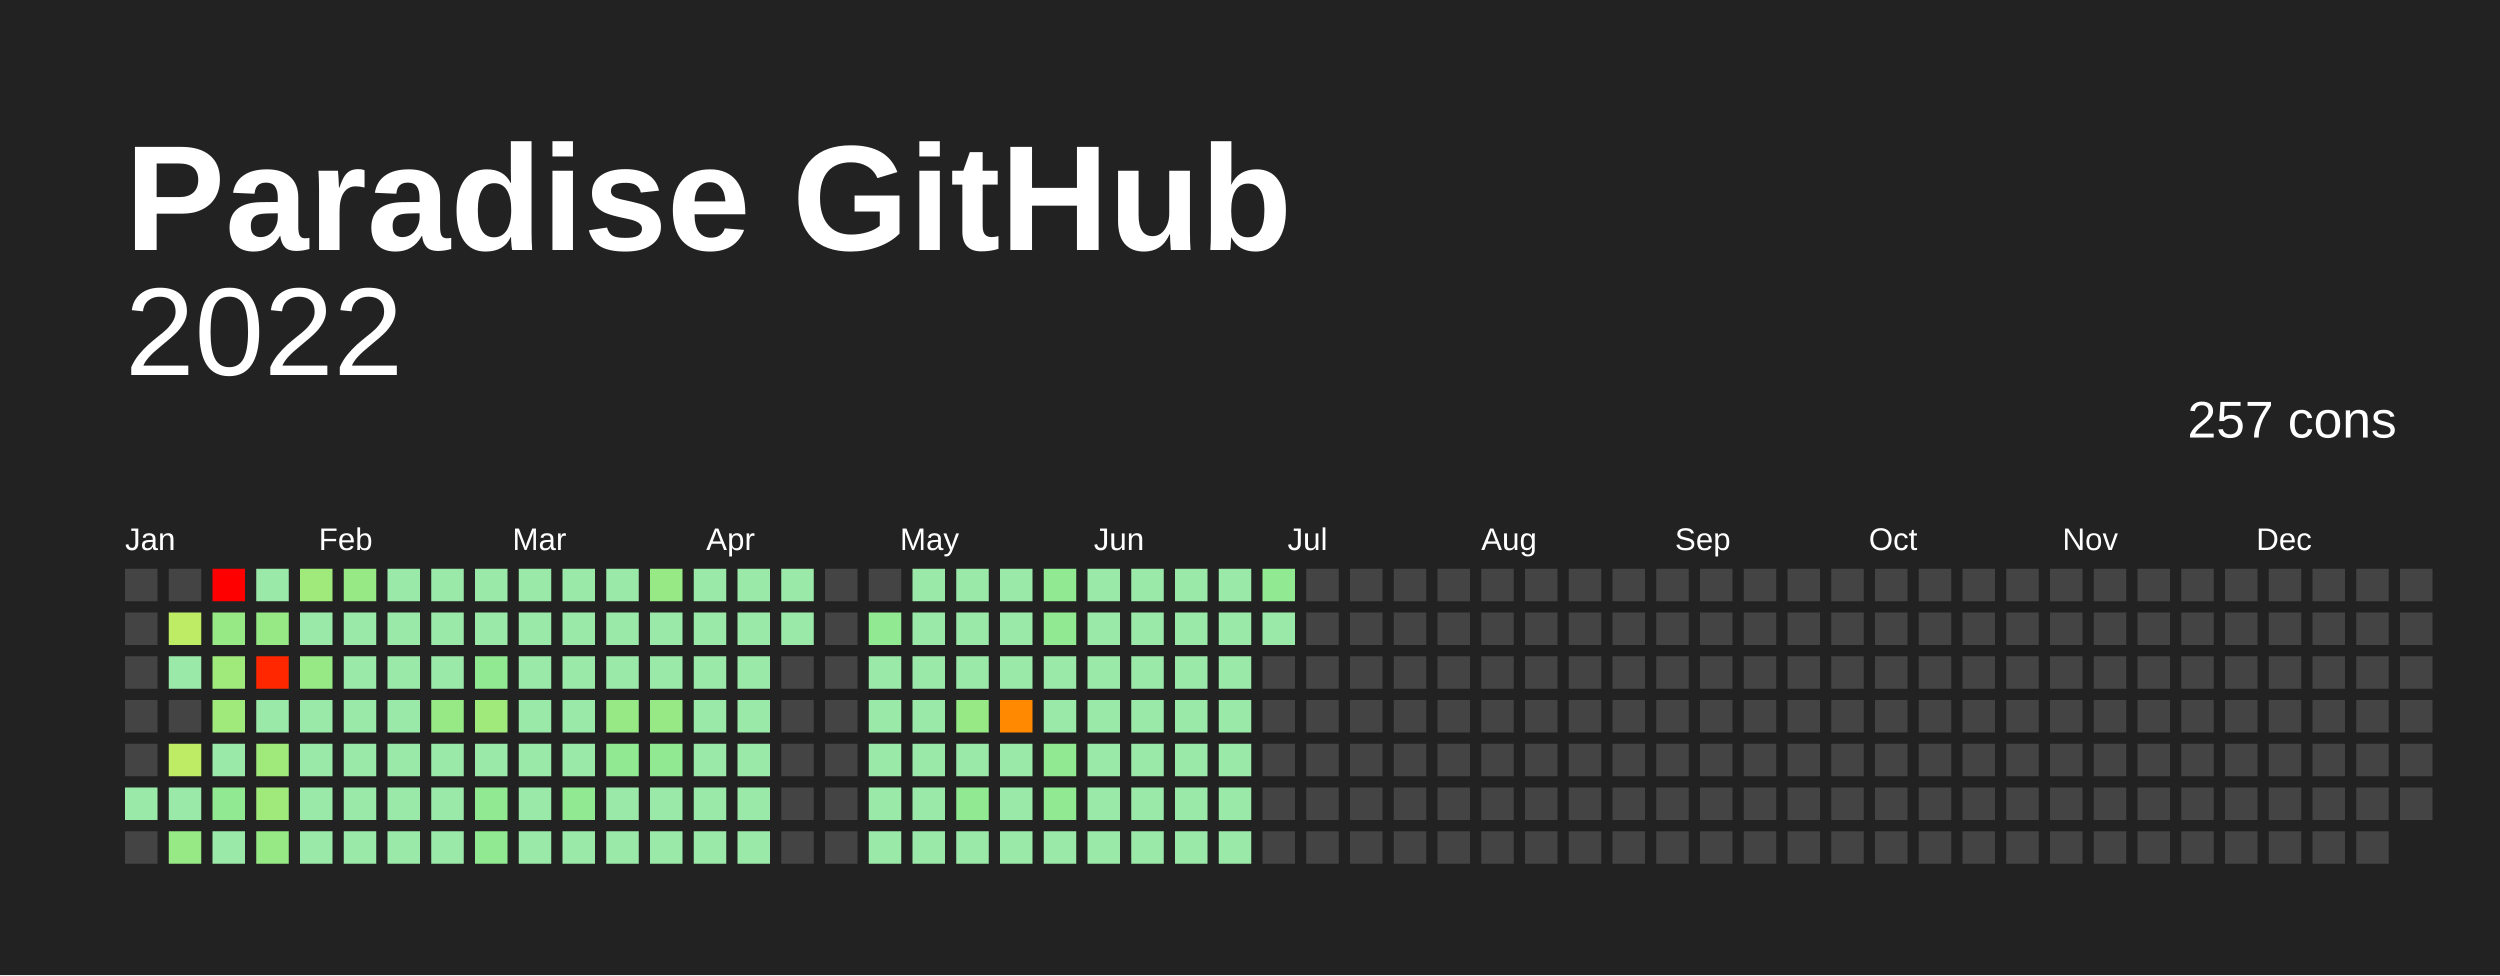
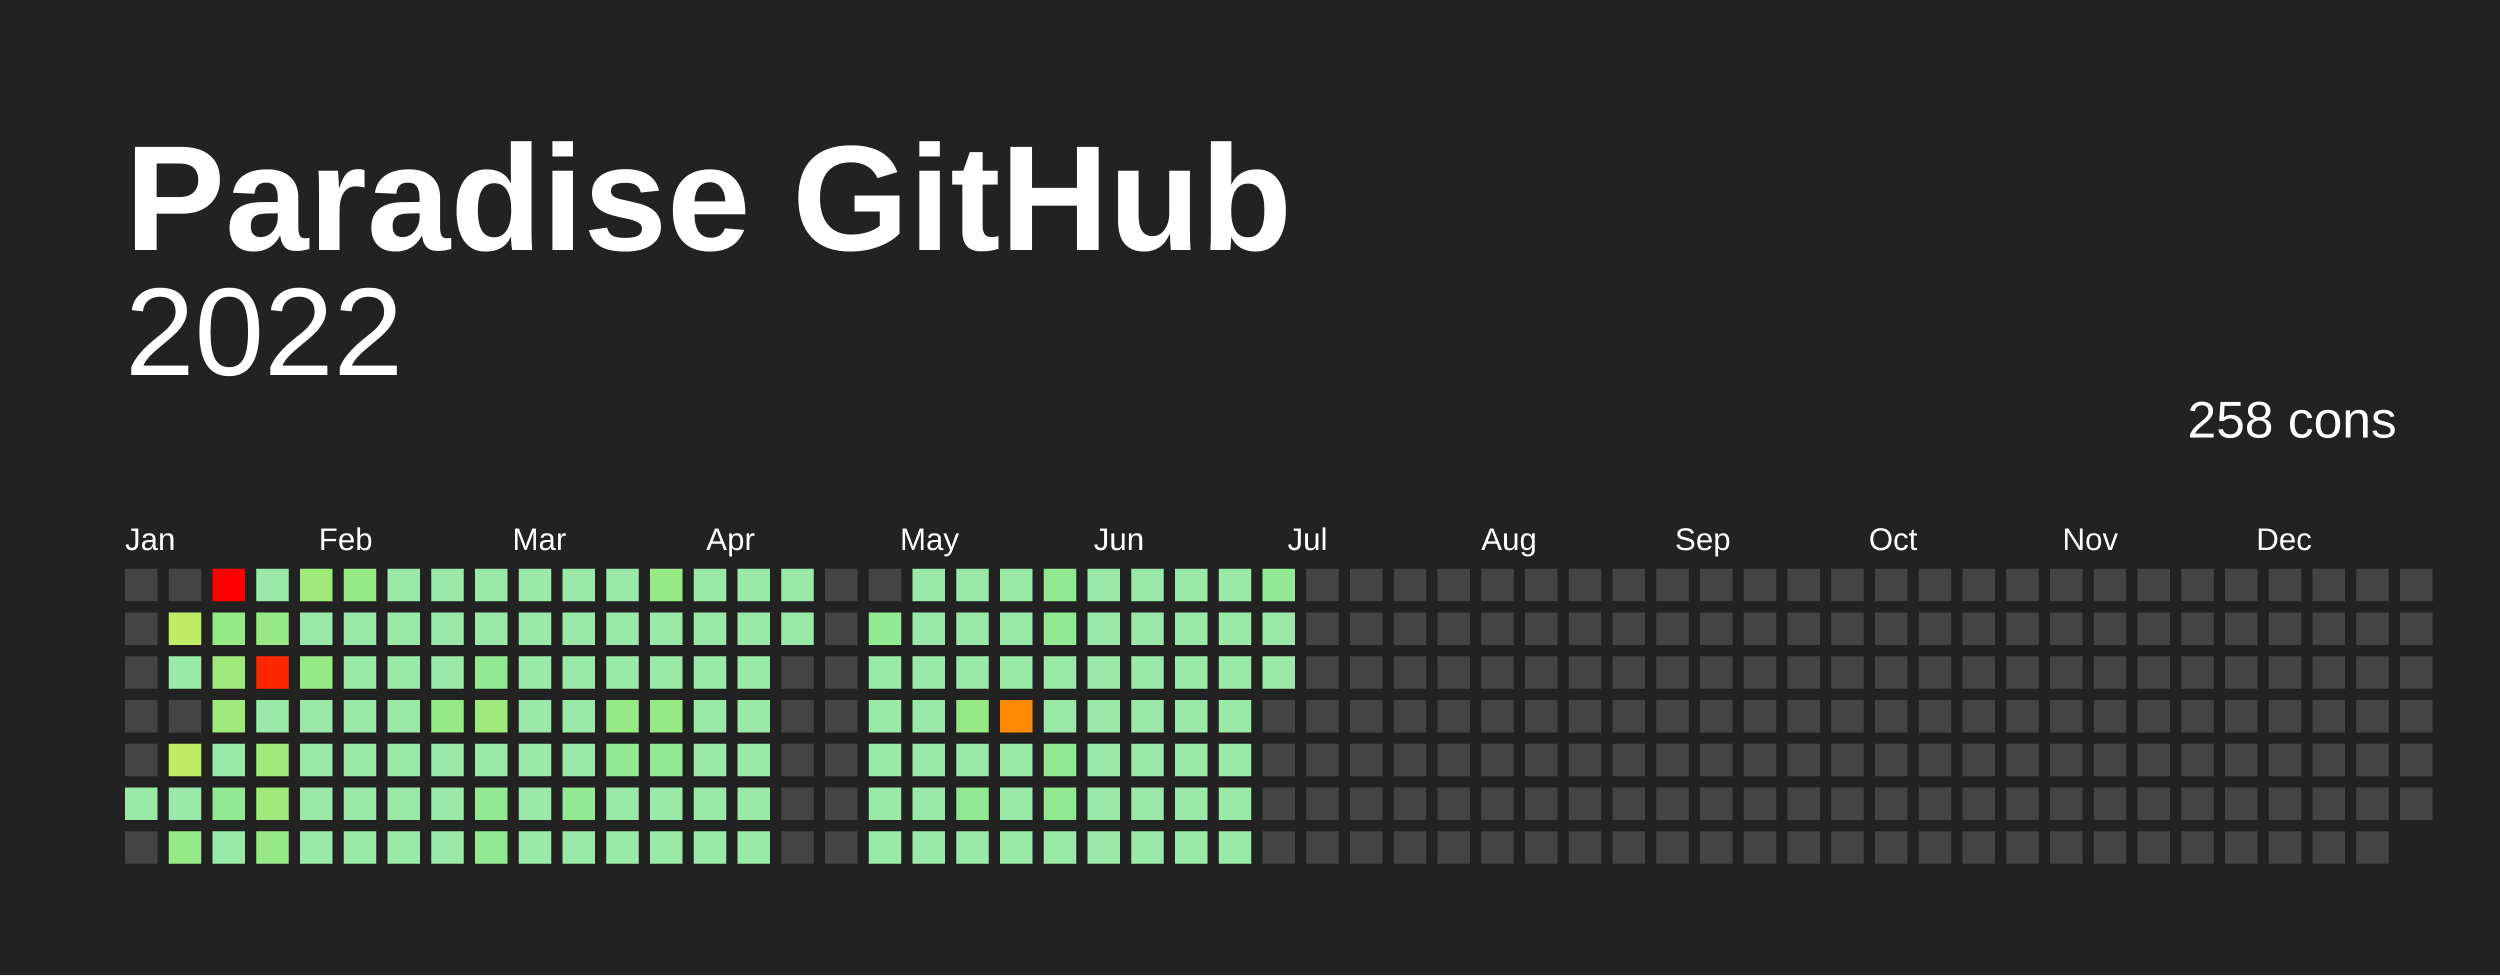
<svg xmlns="http://www.w3.org/2000/svg" baseProfile="full" height="78mm" version="1.1" viewBox="0,0,200,78" width="200mm">
  <defs />
  <rect fill="#222222" height="78" width="200" x="0" y="0" />
  <text fill="#FFFFFF" style="font-size:12px; font-family:Arial; font-weight:bold;" x="10" y="20">Paradise GitHub</text>
  <text alignment-baseline="hanging" fill="#FFFFFF" style="font-size:10.0px; font-family:Arial;" x="10" y="30">2022</text>
-   <text alignment-baseline="hanging" fill="#FFFFFF" style="font-size:4.125px; font-family:Arial;" x="175" y="35">257 cons</text>
+   <text alignment-baseline="hanging" fill="#FFFFFF" style="font-size:4.125px; font-family:Arial;" x="175" y="35">258 cons</text>
  <text fill="#FFFFFF" style="font-size:2.5px; font-family:Arial" x="10.0" y="44">Jan</text>
  <text fill="#FFFFFF" style="font-size:2.5px; font-family:Arial" x="25.5" y="44">Feb</text>
  <text fill="#FFFFFF" style="font-size:2.5px; font-family:Arial" x="41.0" y="44">Mar</text>
  <text fill="#FFFFFF" style="font-size:2.5px; font-family:Arial" x="56.5" y="44">Apr</text>
  <text fill="#FFFFFF" style="font-size:2.5px; font-family:Arial" x="72.0" y="44">May</text>
  <text fill="#FFFFFF" style="font-size:2.5px; font-family:Arial" x="87.5" y="44">Jun</text>
  <text fill="#FFFFFF" style="font-size:2.5px; font-family:Arial" x="103.0" y="44">Jul</text>
  <text fill="#FFFFFF" style="font-size:2.5px; font-family:Arial" x="118.5" y="44">Aug</text>
  <text fill="#FFFFFF" style="font-size:2.5px; font-family:Arial" x="134.0" y="44">Sep</text>
  <text fill="#FFFFFF" style="font-size:2.5px; font-family:Arial" x="149.5" y="44">Oct</text>
  <text fill="#FFFFFF" style="font-size:2.5px; font-family:Arial" x="165.0" y="44">Nov</text>
  <text fill="#FFFFFF" style="font-size:2.5px; font-family:Arial" x="180.5" y="44">Dec</text>
  <rect fill="#444444" height="2.6" width="2.6" x="10.0" y="45.5" />
  <rect fill="#444444" height="2.6" width="2.6" x="10.0" y="49.0" />
  <rect fill="#444444" height="2.6" width="2.6" x="10.0" y="52.5" />
  <rect fill="#444444" height="2.6" width="2.6" x="10.0" y="56.0" />
  <rect fill="#444444" height="2.6" width="2.6" x="10.0" y="59.5" />
  <rect fill="#9be9a8" height="2.6" width="2.6" x="10.0" y="63.0" />
  <rect fill="#444444" height="2.6" width="2.6" x="10.0" y="66.5" />
  <rect fill="#444444" height="2.6" width="2.6" x="13.5" y="45.5" />
  <rect fill="#bfec65" height="2.6" width="2.6" x="13.5" y="49.0" />
  <rect fill="#9be9a8" height="2.6" width="2.6" x="13.5" y="52.5" />
  <rect fill="#444444" height="2.6" width="2.6" x="13.5" y="56.0" />
  <rect fill="#bfec65" height="2.6" width="2.6" x="13.5" y="59.5" />
  <rect fill="#9be9a8" height="2.6" width="2.6" x="13.5" y="63.0" />
  <rect fill="#97e986" height="2.6" width="2.6" x="13.5" y="66.5" />
  <rect fill="red" height="2.6" width="2.6" x="17.0" y="45.5" />
  <rect fill="#97e986" height="2.6" width="2.6" x="17.0" y="49.0" />
  <rect fill="#a0ea7b" height="2.6" width="2.6" x="17.0" y="52.5" />
  <rect fill="#a0ea7b" height="2.6" width="2.6" x="17.0" y="56.0" />
  <rect fill="#9be9a8" height="2.6" width="2.6" x="17.0" y="59.5" />
  <rect fill="#91e991" height="2.6" width="2.6" x="17.0" y="63.0" />
  <rect fill="#9be9a8" height="2.6" width="2.6" x="17.0" y="66.5" />
  <rect fill="#9be9a8" height="2.6" width="2.6" x="20.5" y="45.5" />
  <rect fill="#97e986" height="2.6" width="2.6" x="20.5" y="49.0" />
  <rect fill="#ff2700" height="2.6" width="2.6" x="20.5" y="52.5" />
  <rect fill="#9be9a8" height="2.6" width="2.6" x="20.5" y="56.0" />
  <rect fill="#a0ea7b" height="2.6" width="2.6" x="20.5" y="59.5" />
  <rect fill="#a0ea7b" height="2.6" width="2.6" x="20.5" y="63.0" />
  <rect fill="#97e986" height="2.6" width="2.6" x="20.5" y="66.5" />
  <rect fill="#a0ea7b" height="2.6" width="2.6" x="24.0" y="45.5" />
  <rect fill="#9be9a8" height="2.6" width="2.6" x="24.0" y="49.0" />
  <rect fill="#97e986" height="2.6" width="2.6" x="24.0" y="52.5" />
  <rect fill="#9be9a8" height="2.6" width="2.6" x="24.0" y="56.0" />
  <rect fill="#9be9a8" height="2.6" width="2.6" x="24.0" y="59.5" />
  <rect fill="#9be9a8" height="2.6" width="2.6" x="24.0" y="63.0" />
  <rect fill="#9be9a8" height="2.6" width="2.6" x="24.0" y="66.5" />
  <rect fill="#97e986" height="2.6" width="2.6" x="27.5" y="45.5" />
  <rect fill="#9be9a8" height="2.6" width="2.6" x="27.5" y="49.0" />
  <rect fill="#9be9a8" height="2.6" width="2.6" x="27.5" y="52.5" />
  <rect fill="#9be9a8" height="2.6" width="2.6" x="27.5" y="56.0" />
  <rect fill="#9be9a8" height="2.6" width="2.6" x="27.5" y="59.5" />
  <rect fill="#9be9a8" height="2.6" width="2.6" x="27.5" y="63.0" />
  <rect fill="#9be9a8" height="2.6" width="2.6" x="27.5" y="66.5" />
  <rect fill="#9be9a8" height="2.6" width="2.6" x="31.0" y="45.5" />
  <rect fill="#9be9a8" height="2.6" width="2.6" x="31.0" y="49.0" />
  <rect fill="#9be9a8" height="2.6" width="2.6" x="31.0" y="52.5" />
  <rect fill="#9be9a8" height="2.6" width="2.6" x="31.0" y="56.0" />
  <rect fill="#9be9a8" height="2.6" width="2.6" x="31.0" y="59.5" />
  <rect fill="#9be9a8" height="2.6" width="2.6" x="31.0" y="63.0" />
  <rect fill="#9be9a8" height="2.6" width="2.6" x="31.0" y="66.5" />
  <rect fill="#9be9a8" height="2.6" width="2.6" x="34.5" y="45.5" />
  <rect fill="#9be9a8" height="2.6" width="2.6" x="34.5" y="49.0" />
  <rect fill="#9be9a8" height="2.6" width="2.6" x="34.5" y="52.5" />
  <rect fill="#97e986" height="2.6" width="2.6" x="34.5" y="56.0" />
  <rect fill="#9be9a8" height="2.6" width="2.6" x="34.5" y="59.5" />
  <rect fill="#9be9a8" height="2.6" width="2.6" x="34.5" y="63.0" />
  <rect fill="#9be9a8" height="2.6" width="2.6" x="34.5" y="66.5" />
  <rect fill="#9be9a8" height="2.6" width="2.6" x="38.0" y="45.5" />
  <rect fill="#9be9a8" height="2.6" width="2.6" x="38.0" y="49.0" />
  <rect fill="#91e991" height="2.6" width="2.6" x="38.0" y="52.5" />
  <rect fill="#a0ea7b" height="2.6" width="2.6" x="38.0" y="56.0" />
  <rect fill="#9be9a8" height="2.6" width="2.6" x="38.0" y="59.5" />
  <rect fill="#91e991" height="2.6" width="2.6" x="38.0" y="63.0" />
  <rect fill="#91e991" height="2.6" width="2.6" x="38.0" y="66.5" />
  <rect fill="#9be9a8" height="2.6" width="2.6" x="41.5" y="45.5" />
  <rect fill="#9be9a8" height="2.6" width="2.6" x="41.5" y="49.0" />
  <rect fill="#9be9a8" height="2.6" width="2.6" x="41.5" y="52.5" />
  <rect fill="#9be9a8" height="2.6" width="2.6" x="41.5" y="56.0" />
  <rect fill="#9be9a8" height="2.6" width="2.6" x="41.5" y="59.5" />
  <rect fill="#9be9a8" height="2.6" width="2.6" x="41.5" y="63.0" />
  <rect fill="#9be9a8" height="2.6" width="2.6" x="41.5" y="66.5" />
  <rect fill="#9be9a8" height="2.6" width="2.6" x="45.0" y="45.5" />
  <rect fill="#9be9a8" height="2.6" width="2.6" x="45.0" y="49.0" />
  <rect fill="#9be9a8" height="2.6" width="2.6" x="45.0" y="52.5" />
  <rect fill="#9be9a8" height="2.6" width="2.6" x="45.0" y="56.0" />
  <rect fill="#9be9a8" height="2.6" width="2.6" x="45.0" y="59.5" />
  <rect fill="#91e991" height="2.6" width="2.6" x="45.0" y="63.0" />
  <rect fill="#9be9a8" height="2.6" width="2.6" x="45.0" y="66.5" />
  <rect fill="#9be9a8" height="2.6" width="2.6" x="48.5" y="45.5" />
  <rect fill="#9be9a8" height="2.6" width="2.6" x="48.5" y="49.0" />
  <rect fill="#9be9a8" height="2.6" width="2.6" x="48.5" y="52.5" />
  <rect fill="#97e986" height="2.6" width="2.6" x="48.5" y="56.0" />
  <rect fill="#91e991" height="2.6" width="2.6" x="48.5" y="59.5" />
  <rect fill="#9be9a8" height="2.6" width="2.6" x="48.5" y="63.0" />
  <rect fill="#9be9a8" height="2.6" width="2.6" x="48.5" y="66.5" />
  <rect fill="#97e986" height="2.6" width="2.6" x="52.0" y="45.5" />
  <rect fill="#9be9a8" height="2.6" width="2.6" x="52.0" y="49.0" />
  <rect fill="#9be9a8" height="2.6" width="2.6" x="52.0" y="52.5" />
  <rect fill="#97e986" height="2.6" width="2.6" x="52.0" y="56.0" />
  <rect fill="#91e991" height="2.6" width="2.6" x="52.0" y="59.5" />
  <rect fill="#9be9a8" height="2.6" width="2.6" x="52.0" y="63.0" />
  <rect fill="#9be9a8" height="2.6" width="2.6" x="52.0" y="66.5" />
  <rect fill="#9be9a8" height="2.6" width="2.6" x="55.5" y="45.5" />
  <rect fill="#9be9a8" height="2.6" width="2.6" x="55.5" y="49.0" />
  <rect fill="#9be9a8" height="2.6" width="2.6" x="55.5" y="52.5" />
  <rect fill="#9be9a8" height="2.6" width="2.6" x="55.5" y="56.0" />
  <rect fill="#9be9a8" height="2.6" width="2.6" x="55.5" y="59.5" />
  <rect fill="#9be9a8" height="2.6" width="2.6" x="55.5" y="63.0" />
  <rect fill="#9be9a8" height="2.6" width="2.6" x="55.5" y="66.5" />
  <rect fill="#9be9a8" height="2.6" width="2.6" x="59.0" y="45.5" />
  <rect fill="#9be9a8" height="2.6" width="2.6" x="59.0" y="49.0" />
  <rect fill="#9be9a8" height="2.6" width="2.6" x="59.0" y="52.5" />
  <rect fill="#9be9a8" height="2.6" width="2.6" x="59.0" y="56.0" />
  <rect fill="#9be9a8" height="2.6" width="2.6" x="59.0" y="59.5" />
  <rect fill="#9be9a8" height="2.6" width="2.6" x="59.0" y="63.0" />
  <rect fill="#9be9a8" height="2.6" width="2.6" x="59.0" y="66.5" />
  <rect fill="#9be9a8" height="2.6" width="2.6" x="62.5" y="45.5" />
  <rect fill="#9be9a8" height="2.6" width="2.6" x="62.5" y="49.0" />
  <rect fill="#444444" height="2.6" width="2.6" x="62.5" y="52.5" />
  <rect fill="#444444" height="2.6" width="2.6" x="62.5" y="56.0" />
  <rect fill="#444444" height="2.6" width="2.6" x="62.5" y="59.5" />
  <rect fill="#444444" height="2.6" width="2.6" x="62.5" y="63.0" />
  <rect fill="#444444" height="2.6" width="2.6" x="62.5" y="66.5" />
  <rect fill="#444444" height="2.6" width="2.6" x="66.0" y="45.5" />
  <rect fill="#444444" height="2.6" width="2.6" x="66.0" y="49.0" />
  <rect fill="#444444" height="2.6" width="2.6" x="66.0" y="52.5" />
  <rect fill="#444444" height="2.6" width="2.6" x="66.0" y="56.0" />
  <rect fill="#444444" height="2.6" width="2.6" x="66.0" y="59.5" />
  <rect fill="#444444" height="2.6" width="2.6" x="66.0" y="63.0" />
  <rect fill="#444444" height="2.6" width="2.6" x="66.0" y="66.5" />
  <rect fill="#444444" height="2.6" width="2.6" x="69.5" y="45.5" />
  <rect fill="#91e991" height="2.6" width="2.6" x="69.5" y="49.0" />
  <rect fill="#9be9a8" height="2.6" width="2.6" x="69.5" y="52.5" />
  <rect fill="#9be9a8" height="2.6" width="2.6" x="69.5" y="56.0" />
  <rect fill="#9be9a8" height="2.6" width="2.6" x="69.5" y="59.5" />
  <rect fill="#9be9a8" height="2.6" width="2.6" x="69.5" y="63.0" />
  <rect fill="#9be9a8" height="2.6" width="2.6" x="69.5" y="66.5" />
  <rect fill="#9be9a8" height="2.6" width="2.6" x="73.0" y="45.5" />
  <rect fill="#9be9a8" height="2.6" width="2.6" x="73.0" y="49.0" />
  <rect fill="#9be9a8" height="2.6" width="2.6" x="73.0" y="52.5" />
  <rect fill="#9be9a8" height="2.6" width="2.6" x="73.0" y="56.0" />
  <rect fill="#9be9a8" height="2.6" width="2.6" x="73.0" y="59.5" />
  <rect fill="#9be9a8" height="2.6" width="2.6" x="73.0" y="63.0" />
  <rect fill="#9be9a8" height="2.6" width="2.6" x="73.0" y="66.5" />
  <rect fill="#9be9a8" height="2.6" width="2.6" x="76.5" y="45.5" />
  <rect fill="#9be9a8" height="2.6" width="2.6" x="76.5" y="49.0" />
  <rect fill="#9be9a8" height="2.6" width="2.6" x="76.5" y="52.5" />
  <rect fill="#97e986" height="2.6" width="2.6" x="76.5" y="56.0" />
  <rect fill="#9be9a8" height="2.6" width="2.6" x="76.5" y="59.5" />
  <rect fill="#91e991" height="2.6" width="2.6" x="76.5" y="63.0" />
  <rect fill="#9be9a8" height="2.6" width="2.6" x="76.5" y="66.5" />
  <rect fill="#9be9a8" height="2.6" width="2.6" x="80.0" y="45.5" />
  <rect fill="#9be9a8" height="2.6" width="2.6" x="80.0" y="49.0" />
  <rect fill="#9be9a8" height="2.6" width="2.6" x="80.0" y="52.5" />
  <rect fill="#ff8900" height="2.6" width="2.6" x="80.0" y="56.0" />
  <rect fill="#9be9a8" height="2.6" width="2.6" x="80.0" y="59.5" />
  <rect fill="#9be9a8" height="2.6" width="2.6" x="80.0" y="63.0" />
  <rect fill="#9be9a8" height="2.6" width="2.6" x="80.0" y="66.5" />
  <rect fill="#91e991" height="2.6" width="2.6" x="83.5" y="45.5" />
  <rect fill="#91e991" height="2.6" width="2.6" x="83.5" y="49.0" />
  <rect fill="#9be9a8" height="2.6" width="2.6" x="83.5" y="52.5" />
  <rect fill="#9be9a8" height="2.6" width="2.6" x="83.5" y="56.0" />
  <rect fill="#91e991" height="2.6" width="2.6" x="83.5" y="59.5" />
  <rect fill="#91e991" height="2.6" width="2.6" x="83.5" y="63.0" />
  <rect fill="#9be9a8" height="2.6" width="2.6" x="83.5" y="66.5" />
  <rect fill="#9be9a8" height="2.6" width="2.6" x="87.0" y="45.5" />
  <rect fill="#9be9a8" height="2.6" width="2.6" x="87.0" y="49.0" />
  <rect fill="#9be9a8" height="2.6" width="2.6" x="87.0" y="52.5" />
  <rect fill="#9be9a8" height="2.6" width="2.6" x="87.0" y="56.0" />
  <rect fill="#9be9a8" height="2.6" width="2.6" x="87.0" y="59.5" />
  <rect fill="#9be9a8" height="2.6" width="2.6" x="87.0" y="63.0" />
  <rect fill="#9be9a8" height="2.6" width="2.6" x="87.0" y="66.5" />
  <rect fill="#9be9a8" height="2.6" width="2.6" x="90.5" y="45.5" />
  <rect fill="#9be9a8" height="2.6" width="2.6" x="90.5" y="49.0" />
  <rect fill="#9be9a8" height="2.6" width="2.6" x="90.5" y="52.5" />
  <rect fill="#9be9a8" height="2.6" width="2.6" x="90.5" y="56.0" />
  <rect fill="#9be9a8" height="2.6" width="2.6" x="90.5" y="59.5" />
  <rect fill="#9be9a8" height="2.6" width="2.6" x="90.5" y="63.0" />
  <rect fill="#9be9a8" height="2.6" width="2.6" x="90.5" y="66.5" />
  <rect fill="#9be9a8" height="2.6" width="2.6" x="94.0" y="45.5" />
  <rect fill="#9be9a8" height="2.6" width="2.6" x="94.0" y="49.0" />
  <rect fill="#9be9a8" height="2.6" width="2.6" x="94.0" y="52.5" />
  <rect fill="#9be9a8" height="2.6" width="2.6" x="94.0" y="56.0" />
  <rect fill="#9be9a8" height="2.6" width="2.6" x="94.0" y="59.5" />
  <rect fill="#9be9a8" height="2.6" width="2.6" x="94.0" y="63.0" />
  <rect fill="#9be9a8" height="2.6" width="2.6" x="94.0" y="66.5" />
  <rect fill="#9be9a8" height="2.6" width="2.6" x="97.5" y="45.5" />
  <rect fill="#9be9a8" height="2.6" width="2.6" x="97.5" y="49.0" />
  <rect fill="#9be9a8" height="2.6" width="2.6" x="97.5" y="52.5" />
  <rect fill="#9be9a8" height="2.6" width="2.6" x="97.5" y="56.0" />
  <rect fill="#9be9a8" height="2.6" width="2.6" x="97.5" y="59.5" />
  <rect fill="#9be9a8" height="2.6" width="2.6" x="97.5" y="63.0" />
  <rect fill="#9be9a8" height="2.6" width="2.6" x="97.5" y="66.5" />
  <rect fill="#91e991" height="2.6" width="2.6" x="101.0" y="45.5" />
  <rect fill="#9be9a8" height="2.6" width="2.6" x="101.0" y="49.0" />
-   <rect fill="#444444" height="2.6" width="2.6" x="101.0" y="52.5" />
+   <rect fill="#9be9a8" height="2.6" width="2.6" x="101.0" y="52.5" />
  <rect fill="#444444" height="2.6" width="2.6" x="101.0" y="56.0" />
  <rect fill="#444444" height="2.6" width="2.6" x="101.0" y="59.5" />
  <rect fill="#444444" height="2.6" width="2.6" x="101.0" y="63.0" />
  <rect fill="#444444" height="2.6" width="2.6" x="101.0" y="66.5" />
  <rect fill="#444444" height="2.6" width="2.6" x="104.5" y="45.5" />
  <rect fill="#444444" height="2.6" width="2.6" x="104.5" y="49.0" />
  <rect fill="#444444" height="2.6" width="2.6" x="104.5" y="52.5" />
  <rect fill="#444444" height="2.6" width="2.6" x="104.5" y="56.0" />
  <rect fill="#444444" height="2.6" width="2.6" x="104.5" y="59.5" />
  <rect fill="#444444" height="2.6" width="2.6" x="104.5" y="63.0" />
  <rect fill="#444444" height="2.6" width="2.6" x="104.5" y="66.5" />
  <rect fill="#444444" height="2.6" width="2.6" x="108.0" y="45.5" />
  <rect fill="#444444" height="2.6" width="2.6" x="108.0" y="49.0" />
  <rect fill="#444444" height="2.6" width="2.6" x="108.0" y="52.5" />
  <rect fill="#444444" height="2.6" width="2.6" x="108.0" y="56.0" />
  <rect fill="#444444" height="2.6" width="2.6" x="108.0" y="59.5" />
  <rect fill="#444444" height="2.6" width="2.6" x="108.0" y="63.0" />
  <rect fill="#444444" height="2.6" width="2.6" x="108.0" y="66.5" />
  <rect fill="#444444" height="2.6" width="2.6" x="111.5" y="45.5" />
  <rect fill="#444444" height="2.6" width="2.6" x="111.5" y="49.0" />
  <rect fill="#444444" height="2.6" width="2.6" x="111.5" y="52.5" />
  <rect fill="#444444" height="2.6" width="2.6" x="111.5" y="56.0" />
  <rect fill="#444444" height="2.6" width="2.6" x="111.5" y="59.5" />
  <rect fill="#444444" height="2.6" width="2.6" x="111.5" y="63.0" />
  <rect fill="#444444" height="2.6" width="2.6" x="111.5" y="66.5" />
  <rect fill="#444444" height="2.6" width="2.6" x="115.0" y="45.5" />
  <rect fill="#444444" height="2.6" width="2.6" x="115.0" y="49.0" />
  <rect fill="#444444" height="2.6" width="2.6" x="115.0" y="52.5" />
  <rect fill="#444444" height="2.6" width="2.6" x="115.0" y="56.0" />
  <rect fill="#444444" height="2.6" width="2.6" x="115.0" y="59.5" />
  <rect fill="#444444" height="2.6" width="2.6" x="115.0" y="63.0" />
  <rect fill="#444444" height="2.6" width="2.6" x="115.0" y="66.5" />
  <rect fill="#444444" height="2.6" width="2.6" x="118.5" y="45.5" />
  <rect fill="#444444" height="2.6" width="2.6" x="118.5" y="49.0" />
  <rect fill="#444444" height="2.6" width="2.6" x="118.5" y="52.5" />
  <rect fill="#444444" height="2.6" width="2.6" x="118.5" y="56.0" />
  <rect fill="#444444" height="2.6" width="2.6" x="118.5" y="59.5" />
  <rect fill="#444444" height="2.6" width="2.6" x="118.5" y="63.0" />
  <rect fill="#444444" height="2.6" width="2.6" x="118.5" y="66.5" />
  <rect fill="#444444" height="2.6" width="2.6" x="122.0" y="45.5" />
  <rect fill="#444444" height="2.6" width="2.6" x="122.0" y="49.0" />
  <rect fill="#444444" height="2.6" width="2.6" x="122.0" y="52.5" />
  <rect fill="#444444" height="2.6" width="2.6" x="122.0" y="56.0" />
  <rect fill="#444444" height="2.6" width="2.6" x="122.0" y="59.5" />
  <rect fill="#444444" height="2.6" width="2.6" x="122.0" y="63.0" />
  <rect fill="#444444" height="2.6" width="2.6" x="122.0" y="66.5" />
  <rect fill="#444444" height="2.6" width="2.6" x="125.5" y="45.5" />
  <rect fill="#444444" height="2.6" width="2.6" x="125.5" y="49.0" />
  <rect fill="#444444" height="2.6" width="2.6" x="125.5" y="52.5" />
  <rect fill="#444444" height="2.6" width="2.6" x="125.5" y="56.0" />
  <rect fill="#444444" height="2.6" width="2.6" x="125.5" y="59.5" />
  <rect fill="#444444" height="2.6" width="2.6" x="125.5" y="63.0" />
  <rect fill="#444444" height="2.6" width="2.6" x="125.5" y="66.5" />
  <rect fill="#444444" height="2.6" width="2.6" x="129.0" y="45.5" />
  <rect fill="#444444" height="2.6" width="2.6" x="129.0" y="49.0" />
  <rect fill="#444444" height="2.6" width="2.6" x="129.0" y="52.5" />
  <rect fill="#444444" height="2.6" width="2.6" x="129.0" y="56.0" />
  <rect fill="#444444" height="2.6" width="2.6" x="129.0" y="59.5" />
  <rect fill="#444444" height="2.6" width="2.6" x="129.0" y="63.0" />
  <rect fill="#444444" height="2.6" width="2.6" x="129.0" y="66.5" />
  <rect fill="#444444" height="2.6" width="2.6" x="132.5" y="45.5" />
  <rect fill="#444444" height="2.6" width="2.6" x="132.5" y="49.0" />
  <rect fill="#444444" height="2.6" width="2.6" x="132.5" y="52.5" />
  <rect fill="#444444" height="2.6" width="2.6" x="132.5" y="56.0" />
  <rect fill="#444444" height="2.6" width="2.6" x="132.5" y="59.5" />
  <rect fill="#444444" height="2.6" width="2.6" x="132.5" y="63.0" />
  <rect fill="#444444" height="2.6" width="2.6" x="132.5" y="66.5" />
  <rect fill="#444444" height="2.6" width="2.6" x="136.0" y="45.5" />
  <rect fill="#444444" height="2.6" width="2.6" x="136.0" y="49.0" />
  <rect fill="#444444" height="2.6" width="2.6" x="136.0" y="52.5" />
  <rect fill="#444444" height="2.6" width="2.6" x="136.0" y="56.0" />
  <rect fill="#444444" height="2.6" width="2.6" x="136.0" y="59.5" />
  <rect fill="#444444" height="2.6" width="2.6" x="136.0" y="63.0" />
  <rect fill="#444444" height="2.6" width="2.6" x="136.0" y="66.5" />
  <rect fill="#444444" height="2.6" width="2.6" x="139.5" y="45.5" />
  <rect fill="#444444" height="2.6" width="2.6" x="139.5" y="49.0" />
  <rect fill="#444444" height="2.6" width="2.6" x="139.5" y="52.5" />
  <rect fill="#444444" height="2.6" width="2.6" x="139.5" y="56.0" />
  <rect fill="#444444" height="2.6" width="2.6" x="139.5" y="59.5" />
  <rect fill="#444444" height="2.6" width="2.6" x="139.5" y="63.0" />
  <rect fill="#444444" height="2.6" width="2.6" x="139.5" y="66.5" />
  <rect fill="#444444" height="2.6" width="2.6" x="143.0" y="45.5" />
  <rect fill="#444444" height="2.6" width="2.6" x="143.0" y="49.0" />
  <rect fill="#444444" height="2.6" width="2.6" x="143.0" y="52.5" />
  <rect fill="#444444" height="2.6" width="2.6" x="143.0" y="56.0" />
  <rect fill="#444444" height="2.6" width="2.6" x="143.0" y="59.5" />
  <rect fill="#444444" height="2.6" width="2.6" x="143.0" y="63.0" />
  <rect fill="#444444" height="2.6" width="2.6" x="143.0" y="66.5" />
  <rect fill="#444444" height="2.6" width="2.6" x="146.5" y="45.5" />
  <rect fill="#444444" height="2.6" width="2.6" x="146.5" y="49.0" />
  <rect fill="#444444" height="2.6" width="2.6" x="146.5" y="52.5" />
  <rect fill="#444444" height="2.6" width="2.6" x="146.5" y="56.0" />
  <rect fill="#444444" height="2.6" width="2.6" x="146.5" y="59.5" />
  <rect fill="#444444" height="2.6" width="2.6" x="146.5" y="63.0" />
  <rect fill="#444444" height="2.6" width="2.6" x="146.5" y="66.5" />
  <rect fill="#444444" height="2.6" width="2.6" x="150.0" y="45.5" />
  <rect fill="#444444" height="2.6" width="2.6" x="150.0" y="49.0" />
  <rect fill="#444444" height="2.6" width="2.6" x="150.0" y="52.5" />
  <rect fill="#444444" height="2.6" width="2.6" x="150.0" y="56.0" />
  <rect fill="#444444" height="2.6" width="2.6" x="150.0" y="59.5" />
  <rect fill="#444444" height="2.6" width="2.6" x="150.0" y="63.0" />
  <rect fill="#444444" height="2.6" width="2.6" x="150.0" y="66.5" />
  <rect fill="#444444" height="2.6" width="2.6" x="153.5" y="45.5" />
  <rect fill="#444444" height="2.6" width="2.6" x="153.5" y="49.0" />
  <rect fill="#444444" height="2.6" width="2.6" x="153.5" y="52.5" />
  <rect fill="#444444" height="2.6" width="2.6" x="153.5" y="56.0" />
  <rect fill="#444444" height="2.6" width="2.6" x="153.5" y="59.5" />
  <rect fill="#444444" height="2.6" width="2.6" x="153.5" y="63.0" />
  <rect fill="#444444" height="2.6" width="2.6" x="153.5" y="66.5" />
  <rect fill="#444444" height="2.6" width="2.6" x="157.0" y="45.5" />
  <rect fill="#444444" height="2.6" width="2.6" x="157.0" y="49.0" />
  <rect fill="#444444" height="2.6" width="2.6" x="157.0" y="52.5" />
  <rect fill="#444444" height="2.6" width="2.6" x="157.0" y="56.0" />
  <rect fill="#444444" height="2.6" width="2.6" x="157.0" y="59.5" />
  <rect fill="#444444" height="2.6" width="2.6" x="157.0" y="63.0" />
  <rect fill="#444444" height="2.6" width="2.6" x="157.0" y="66.5" />
  <rect fill="#444444" height="2.6" width="2.6" x="160.5" y="45.5" />
  <rect fill="#444444" height="2.6" width="2.6" x="160.5" y="49.0" />
  <rect fill="#444444" height="2.6" width="2.6" x="160.5" y="52.5" />
  <rect fill="#444444" height="2.6" width="2.6" x="160.5" y="56.0" />
  <rect fill="#444444" height="2.6" width="2.6" x="160.5" y="59.5" />
  <rect fill="#444444" height="2.6" width="2.6" x="160.5" y="63.0" />
  <rect fill="#444444" height="2.6" width="2.6" x="160.5" y="66.5" />
  <rect fill="#444444" height="2.6" width="2.6" x="164.0" y="45.5" />
  <rect fill="#444444" height="2.6" width="2.6" x="164.0" y="49.0" />
  <rect fill="#444444" height="2.6" width="2.6" x="164.0" y="52.5" />
  <rect fill="#444444" height="2.6" width="2.6" x="164.0" y="56.0" />
  <rect fill="#444444" height="2.6" width="2.6" x="164.0" y="59.5" />
  <rect fill="#444444" height="2.6" width="2.6" x="164.0" y="63.0" />
  <rect fill="#444444" height="2.6" width="2.6" x="164.0" y="66.5" />
  <rect fill="#444444" height="2.6" width="2.6" x="167.5" y="45.5" />
  <rect fill="#444444" height="2.6" width="2.6" x="167.5" y="49.0" />
  <rect fill="#444444" height="2.6" width="2.6" x="167.5" y="52.5" />
  <rect fill="#444444" height="2.6" width="2.6" x="167.5" y="56.0" />
  <rect fill="#444444" height="2.6" width="2.6" x="167.5" y="59.5" />
  <rect fill="#444444" height="2.6" width="2.6" x="167.5" y="63.0" />
  <rect fill="#444444" height="2.6" width="2.6" x="167.5" y="66.5" />
  <rect fill="#444444" height="2.6" width="2.6" x="171.0" y="45.5" />
  <rect fill="#444444" height="2.6" width="2.6" x="171.0" y="49.0" />
  <rect fill="#444444" height="2.6" width="2.6" x="171.0" y="52.5" />
  <rect fill="#444444" height="2.6" width="2.6" x="171.0" y="56.0" />
  <rect fill="#444444" height="2.6" width="2.6" x="171.0" y="59.5" />
  <rect fill="#444444" height="2.6" width="2.6" x="171.0" y="63.0" />
  <rect fill="#444444" height="2.6" width="2.6" x="171.0" y="66.5" />
  <rect fill="#444444" height="2.6" width="2.6" x="174.5" y="45.5" />
  <rect fill="#444444" height="2.6" width="2.6" x="174.5" y="49.0" />
  <rect fill="#444444" height="2.6" width="2.6" x="174.5" y="52.5" />
  <rect fill="#444444" height="2.6" width="2.6" x="174.5" y="56.0" />
  <rect fill="#444444" height="2.6" width="2.6" x="174.5" y="59.5" />
  <rect fill="#444444" height="2.6" width="2.6" x="174.5" y="63.0" />
  <rect fill="#444444" height="2.6" width="2.6" x="174.5" y="66.5" />
  <rect fill="#444444" height="2.6" width="2.6" x="178.0" y="45.5" />
  <rect fill="#444444" height="2.6" width="2.6" x="178.0" y="49.0" />
  <rect fill="#444444" height="2.6" width="2.6" x="178.0" y="52.5" />
  <rect fill="#444444" height="2.6" width="2.6" x="178.0" y="56.0" />
  <rect fill="#444444" height="2.6" width="2.6" x="178.0" y="59.5" />
  <rect fill="#444444" height="2.6" width="2.6" x="178.0" y="63.0" />
  <rect fill="#444444" height="2.6" width="2.6" x="178.0" y="66.5" />
  <rect fill="#444444" height="2.6" width="2.6" x="181.5" y="45.5" />
  <rect fill="#444444" height="2.6" width="2.6" x="181.5" y="49.0" />
  <rect fill="#444444" height="2.6" width="2.6" x="181.5" y="52.5" />
  <rect fill="#444444" height="2.6" width="2.6" x="181.5" y="56.0" />
  <rect fill="#444444" height="2.6" width="2.6" x="181.5" y="59.5" />
  <rect fill="#444444" height="2.6" width="2.6" x="181.5" y="63.0" />
  <rect fill="#444444" height="2.6" width="2.6" x="181.5" y="66.5" />
  <rect fill="#444444" height="2.6" width="2.6" x="185.0" y="45.5" />
  <rect fill="#444444" height="2.6" width="2.6" x="185.0" y="49.0" />
  <rect fill="#444444" height="2.6" width="2.6" x="185.0" y="52.5" />
  <rect fill="#444444" height="2.6" width="2.6" x="185.0" y="56.0" />
  <rect fill="#444444" height="2.6" width="2.6" x="185.0" y="59.5" />
  <rect fill="#444444" height="2.6" width="2.6" x="185.0" y="63.0" />
  <rect fill="#444444" height="2.6" width="2.6" x="185.0" y="66.5" />
  <rect fill="#444444" height="2.6" width="2.6" x="188.5" y="45.5" />
  <rect fill="#444444" height="2.6" width="2.6" x="188.5" y="49.0" />
  <rect fill="#444444" height="2.6" width="2.6" x="188.5" y="52.5" />
  <rect fill="#444444" height="2.6" width="2.6" x="188.5" y="56.0" />
  <rect fill="#444444" height="2.6" width="2.6" x="188.5" y="59.5" />
  <rect fill="#444444" height="2.6" width="2.6" x="188.5" y="63.0" />
  <rect fill="#444444" height="2.6" width="2.6" x="188.5" y="66.5" />
  <rect fill="#444444" height="2.6" width="2.6" x="192.0" y="45.5" />
  <rect fill="#444444" height="2.6" width="2.6" x="192.0" y="49.0" />
  <rect fill="#444444" height="2.6" width="2.6" x="192.0" y="52.5" />
  <rect fill="#444444" height="2.6" width="2.6" x="192.0" y="56.0" />
  <rect fill="#444444" height="2.6" width="2.6" x="192.0" y="59.5" />
  <rect fill="#444444" height="2.6" width="2.6" x="192.0" y="63.0" />
</svg>
